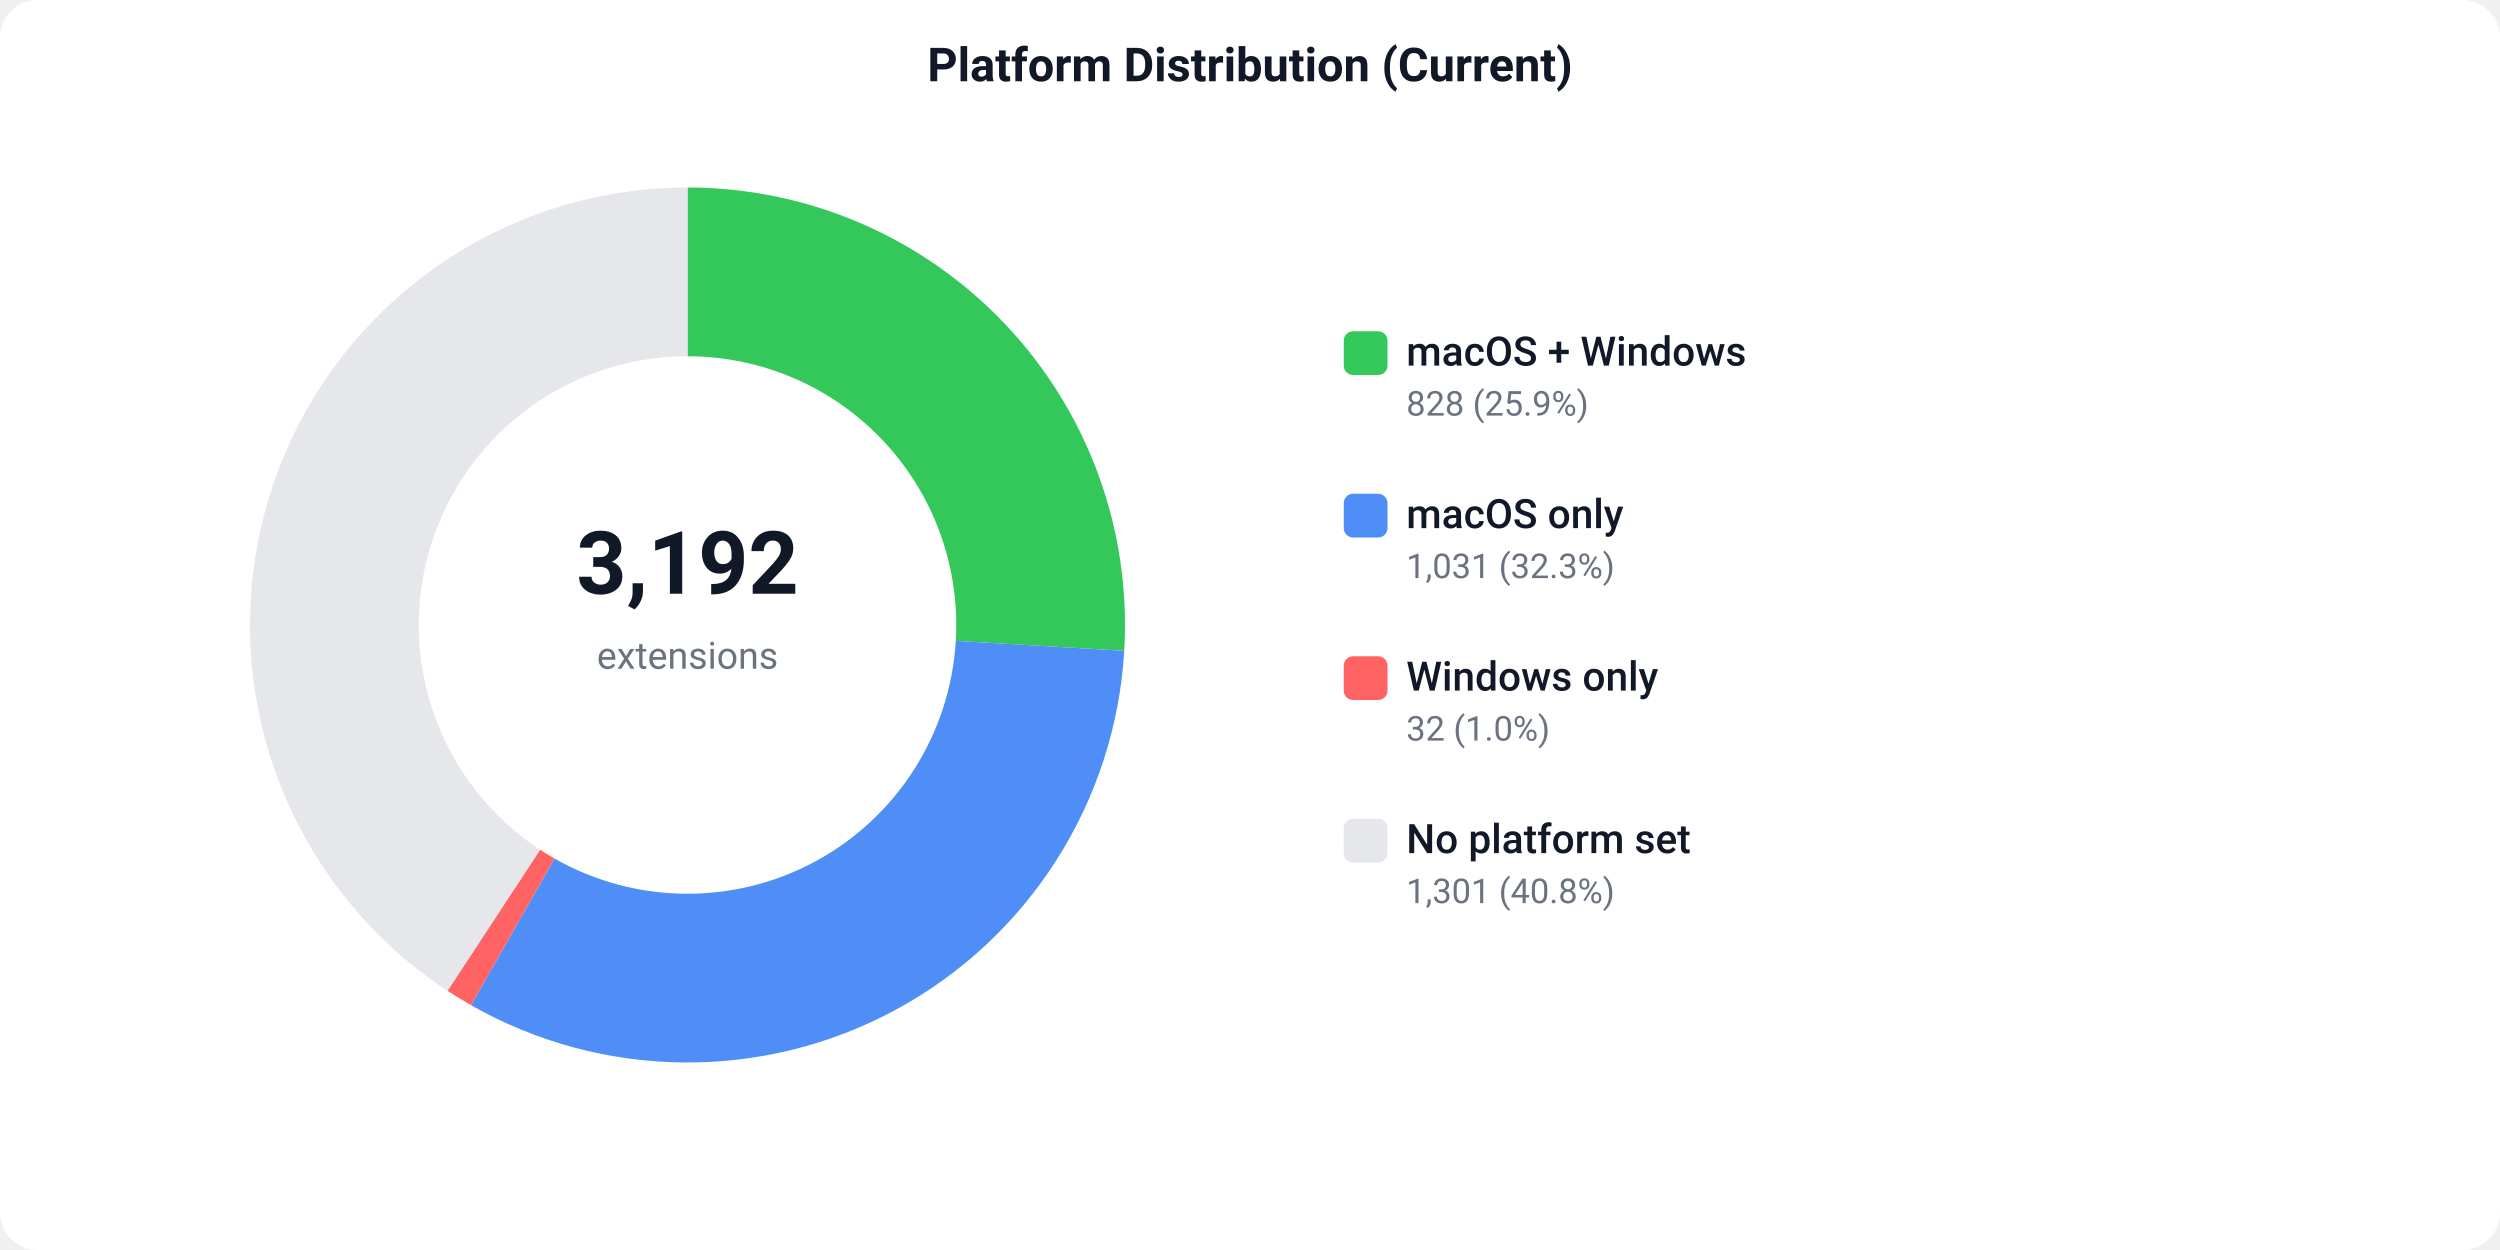
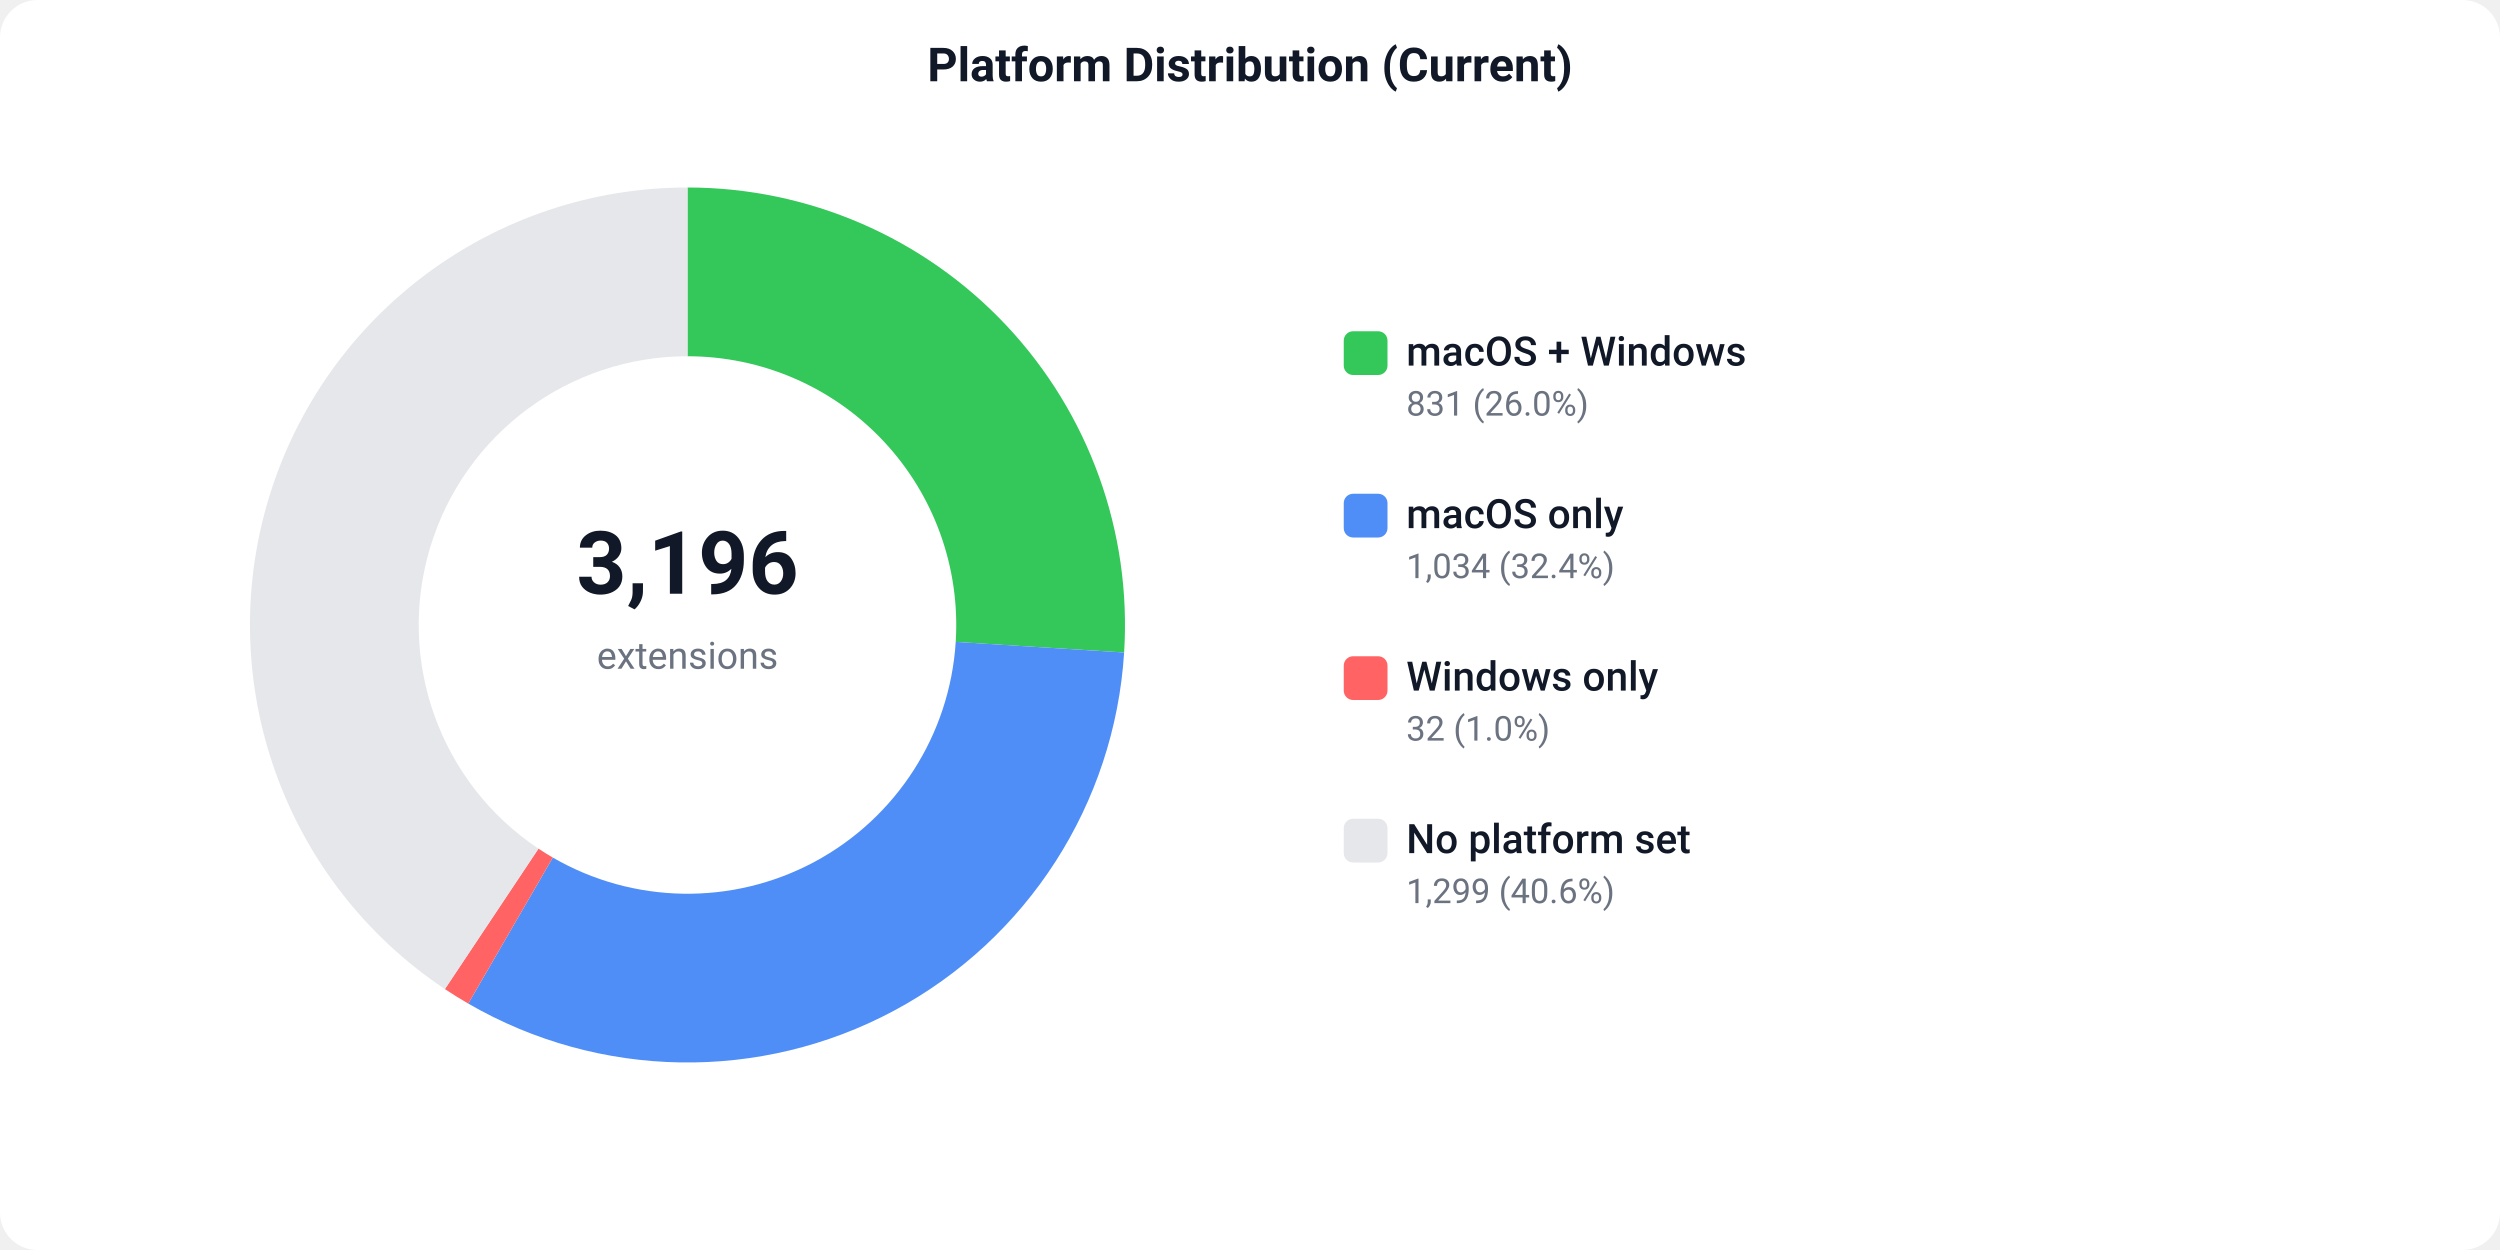
<svg xmlns="http://www.w3.org/2000/svg" width="800" height="400" viewBox="0 0 800 400">
  <defs>
    <style>text { font-family: -apple-system, BlinkMacSystemFont, 'Segoe UI', Roboto, sans-serif; }</style>
  </defs>
  <rect width="800" height="400" fill="#ffffff" rx="12" />
  <text x="400" y="26" text-anchor="middle" font-size="15" font-weight="600" fill="#111827">Platform Distribution (Current)</text>
-   <path d="M 220.00 60.00 A 140 140 0 0 1 359.76 208.26 L 305.85 205.08 A 86 86 0 0 0 220.00 114.00 Z" fill="#34C759" />
-   <path d="M 359.76 208.26 A 140 140 0 0 1 150.72 321.65 L 177.44 274.73 A 86 86 0 0 0 305.85 205.08 Z" fill="#4F8EF7" />
-   <path d="M 150.72 321.65 A 140 140 0 0 1 143.20 317.05 L 172.82 271.90 A 86 86 0 0 0 177.44 274.73 Z" fill="#FF6363" />
-   <path d="M 143.20 317.05 A 140 140 0 0 1 220.00 60.00 L 220.00 114.00 A 86 86 0 0 0 172.82 271.90 Z" fill="#e5e7eb" />
-   <text x="220" y="190" text-anchor="middle" font-size="28" font-weight="700" fill="#111827">3,192</text>
+   <path d="M 220.00 60.00 A 140 140 0 0 1 359.72 208.80 L 305.83 205.41 A 86 86 0 0 0 220.00 114.00 Z" fill="#34C759" />
+   <path d="M 359.72 208.80 A 140 140 0 0 1 149.84 321.15 L 176.90 274.42 A 86 86 0 0 0 305.83 205.41 Z" fill="#4F8EF7" />
+   <path d="M 149.84 321.15 A 140 140 0 0 1 142.36 316.50 L 172.31 271.57 A 86 86 0 0 0 176.90 274.42 Z" fill="#FF6363" />
+   <path d="M 142.36 316.50 A 140 140 0 0 1 220.00 60.00 L 220.00 114.00 A 86 86 0 0 0 172.31 271.57 Z" fill="#e5e7eb" />
+   <text x="220" y="190" text-anchor="middle" font-size="28" font-weight="700" fill="#111827">3,196</text>
  <text x="220" y="214" text-anchor="middle" font-size="12" fill="#6b7280">extensions</text>
  <rect x="430" y="106" width="14" height="14" fill="#34C759" rx="3" />
  <text x="450" y="117" font-size="13" font-weight="500" fill="#111827">macOS + Windows</text>
-   <text x="450" y="133" font-size="11" fill="#6b7280">828 (25.9%)</text>
+   <text x="450" y="133" font-size="11" fill="#6b7280">831 (26.0%)</text>
  <rect x="430" y="158" width="14" height="14" fill="#4F8EF7" rx="3" />
  <text x="450" y="169" font-size="13" font-weight="500" fill="#111827">macOS only</text>
-   <text x="450" y="185" font-size="11" fill="#6b7280">1,031 (32.3%)</text>
+   <text x="450" y="185" font-size="11" fill="#6b7280">1,034 (32.4%)</text>
  <rect x="430" y="210" width="14" height="14" fill="#FF6363" rx="3" />
  <text x="450" y="221" font-size="13" font-weight="500" fill="#111827">Windows only</text>
  <text x="450" y="237" font-size="11" fill="#6b7280">32 (1.0%)</text>
  <rect x="430" y="262" width="14" height="14" fill="#e5e7eb" rx="3" />
  <text x="450" y="273" font-size="13" font-weight="500" fill="#111827">No platform set</text>
-   <text x="450" y="289" font-size="11" fill="#6b7280">1,301 (40.8%)</text>
+   <text x="450" y="289" font-size="11" fill="#6b7280">1,299 (40.6%)</text>
</svg>
